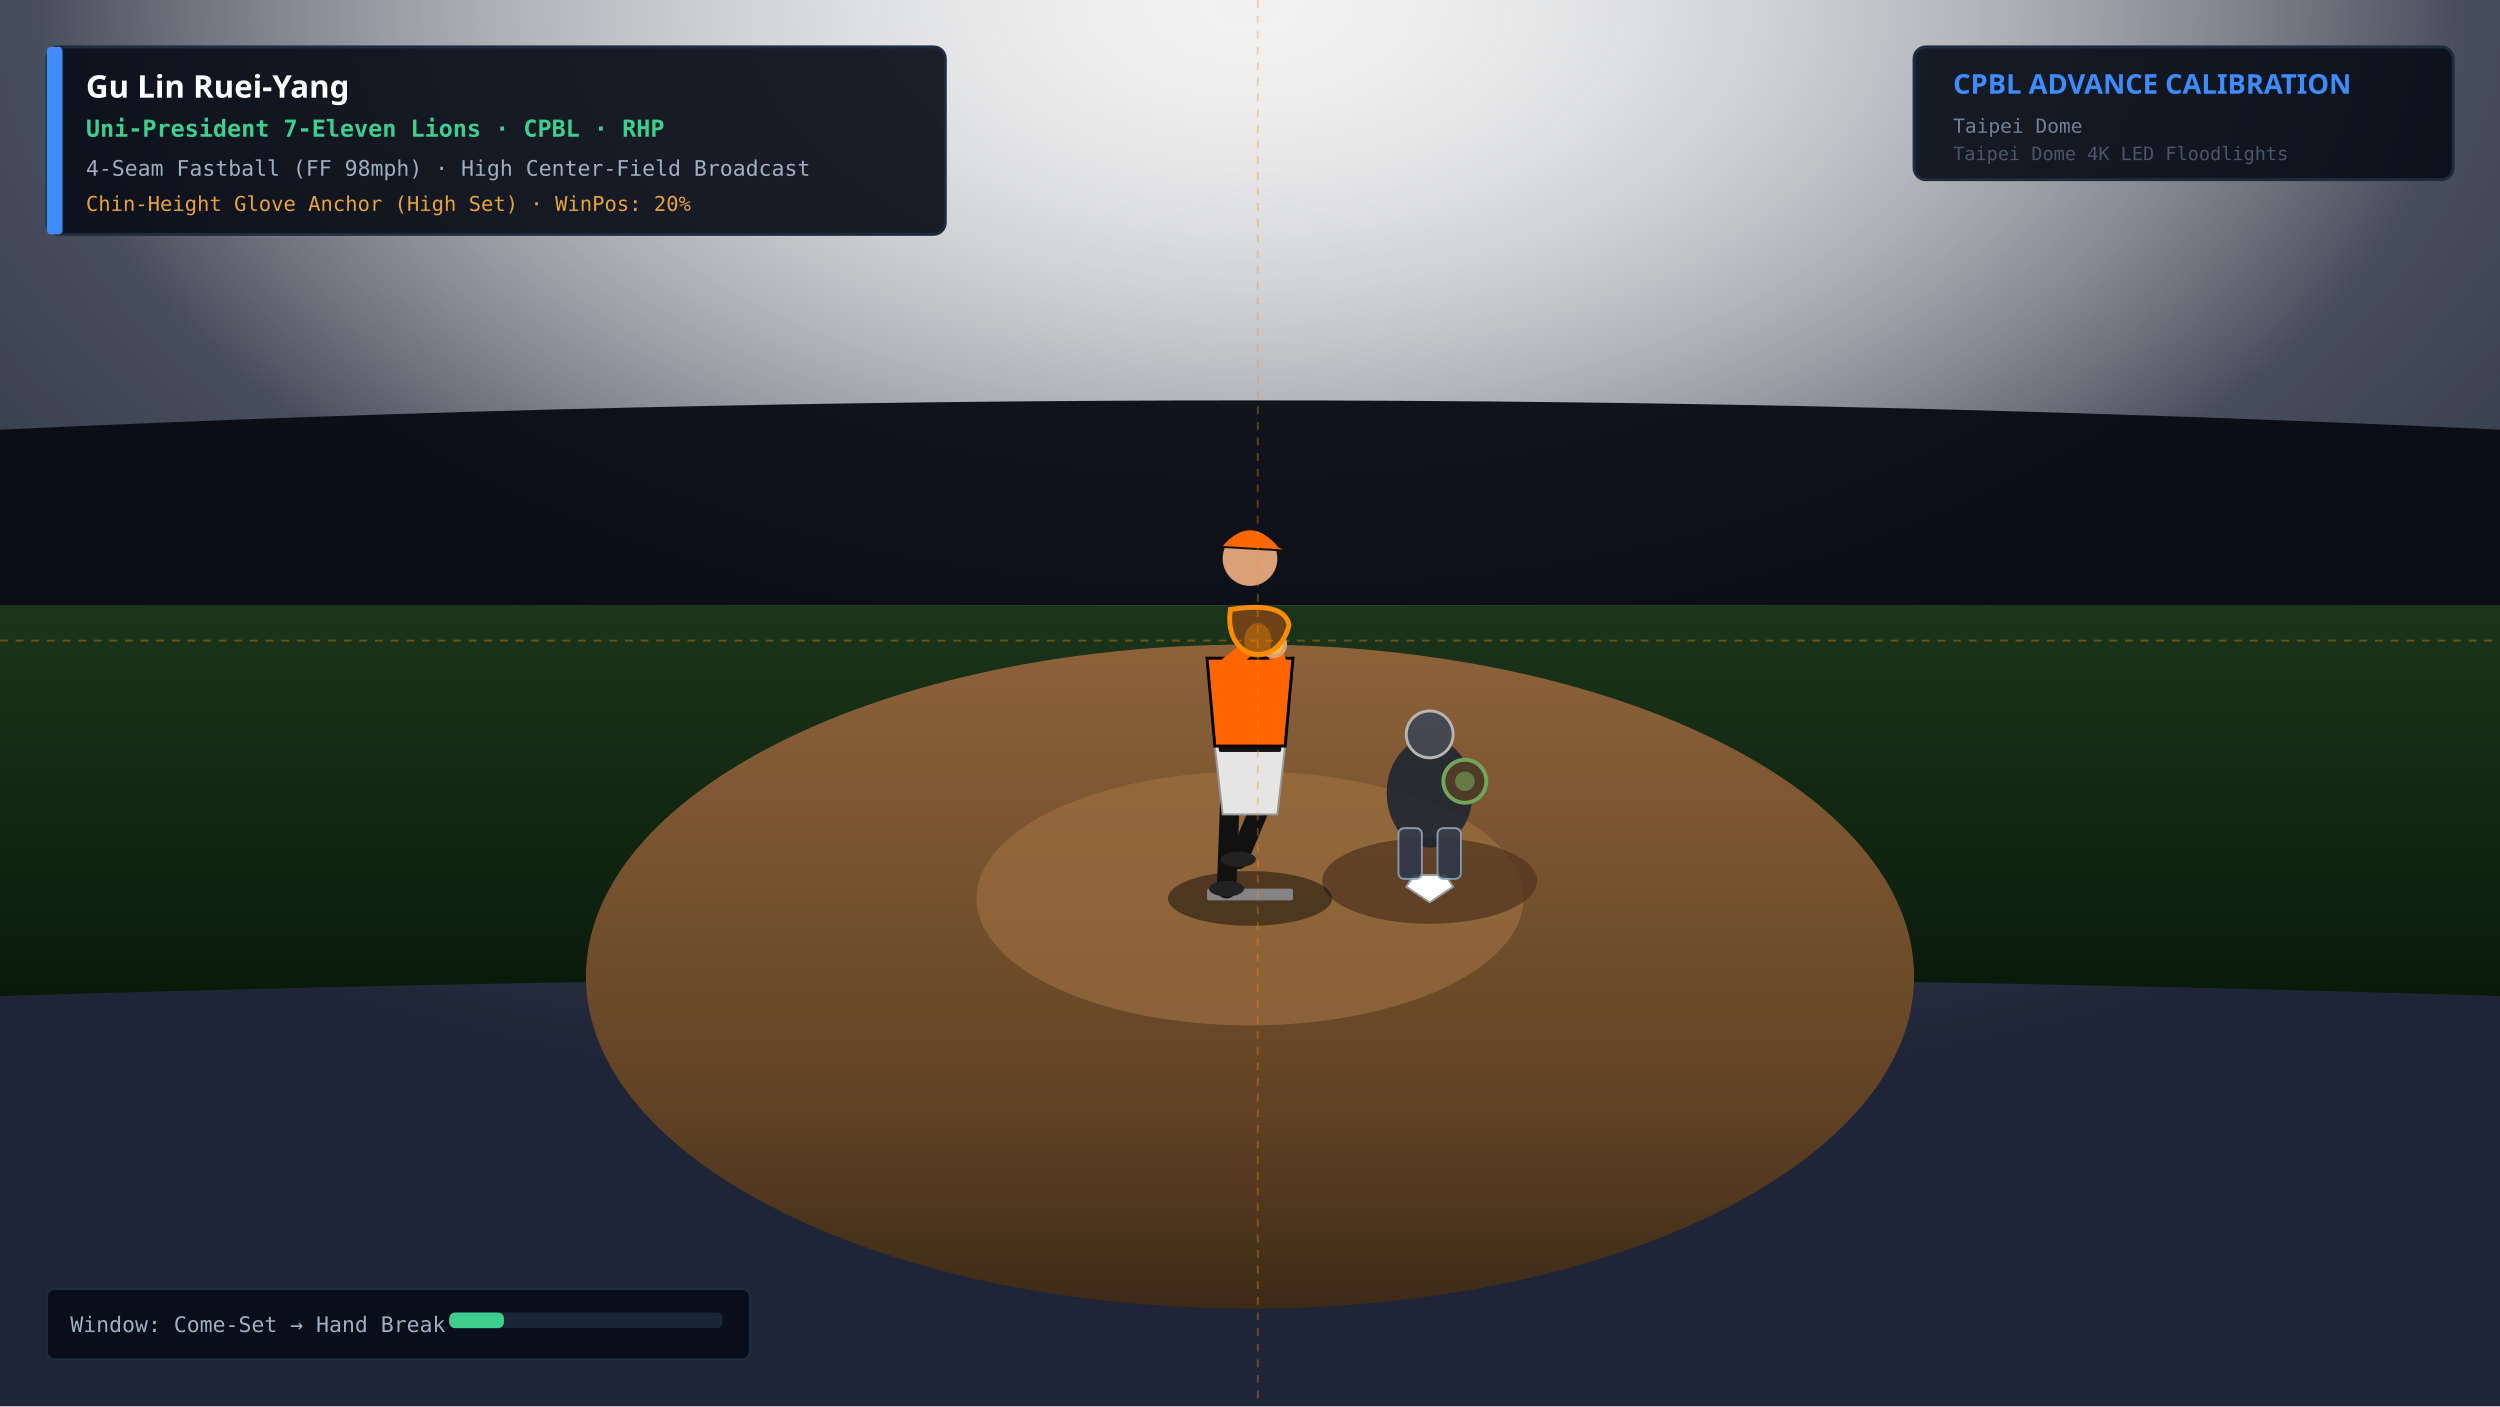
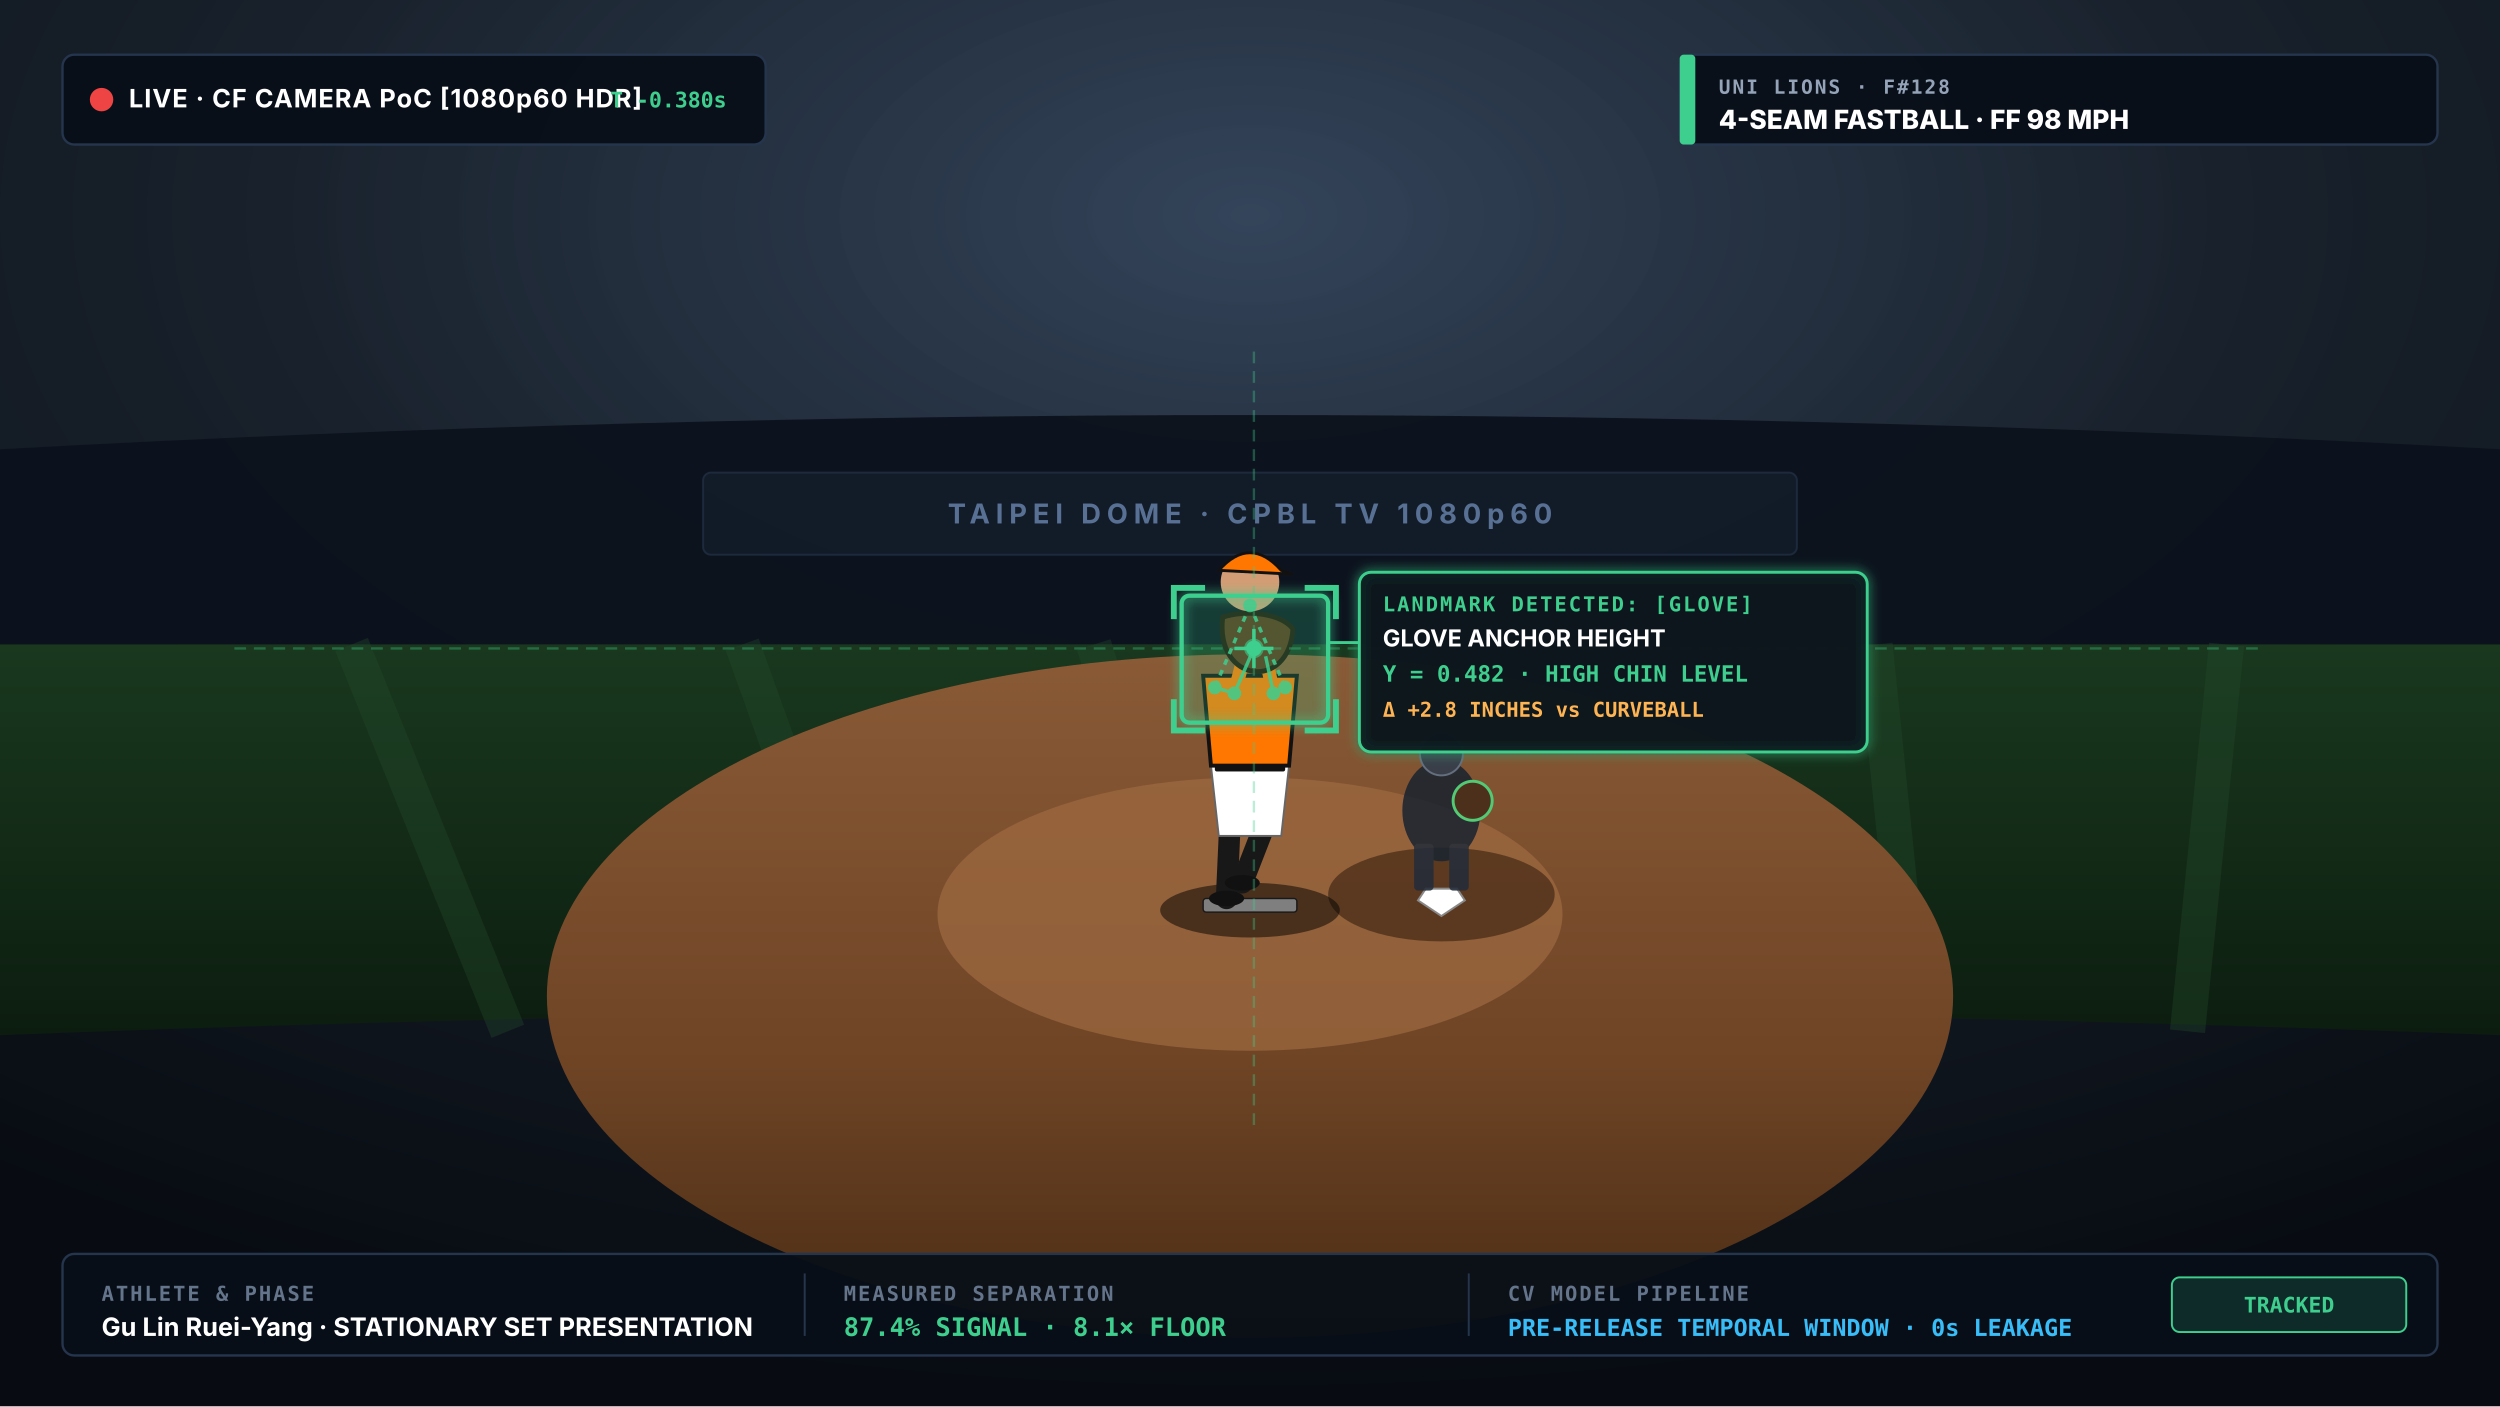
- <svg xmlns="http://www.w3.org/2000/svg" viewBox="0 0 1280 720" width="1280" height="720">
+ <svg xmlns="http://www.w3.org/2000/svg" viewBox="0 0 1280 720" width="1280" height="720" style="background:#0a0e14; font-family:'Manrope', -apple-system, BlinkMacSystemFont, sans-serif;">
  <defs>
-     <radialGradient id="stadiumLights" cx="50%" cy="0%" r="80%">
-       <stop offset="0%" stop-color="#ffffff" stop-opacity="0.08" />
-       <stop offset="60%" stop-color="#1d2536" stop-opacity="0.8" />
-       <stop offset="100%" stop-color="#1d2536" stop-opacity="1" />
+     <radialGradient id="stadiumGlow" cx="50%" cy="15%" r="85%">
+       <stop offset="0%" stop-color="#2a3b52" stop-opacity="0.95" />
+       <stop offset="45%" stop-color="#141d28" stop-opacity="0.98" />
+       <stop offset="100%" stop-color="#080c12" stop-opacity="1.0" />
    </radialGradient>
-     <linearGradient id="moundDirt" x1="0%" y1="0%" x2="0%" y2="100%">
-       <stop offset="0%" stop-color="#8c6239" />
-       <stop offset="70%" stop-color="#604224" />
-       <stop offset="100%" stop-color="#3d2a17" />
+     <linearGradient id="grassStripes" x1="0%" y1="0%" x2="0%" y2="100%">
+       <stop offset="0%" stop-color="#19381e" />
+       <stop offset="50%" stop-color="#132b17" />
+       <stop offset="100%" stop-color="#0c1d10" />
    </linearGradient>
-     <linearGradient id="grassGrad" x1="0%" y1="0%" x2="0%" y2="100%">
-       <stop offset="0%" stop-color="#1b351b" />
-       <stop offset="100%" stop-color="#0a1a0a" />
+     <linearGradient id="moundClay" x1="0%" y1="0%" x2="0%" y2="100%">
+       <stop offset="0%" stop-color="#8a5a36" />
+       <stop offset="60%" stop-color="#6e4425" />
+       <stop offset="100%" stop-color="#4a2c14" />
    </linearGradient>
+     <linearGradient id="reticleGrad" x1="0%" y1="0%" x2="100%" y2="100%">
+       <stop offset="0%" stop-color="#3ecf8e" stop-opacity="0.9" />
+       <stop offset="100%" stop-color="#3ecf8e" stop-opacity="0.3" />
+     </linearGradient>
+     <filter id="softGlow" x="-20%" y="-20%" width="140%" height="140%">
+       <feGaussianBlur stdDeviation="3" result="blur" />
+       <feMerge>
+         <feMergeNode in="blur" />
+         <feMergeNode in="SourceGraphic" />
+       </feMerge>
+     </filter>
  </defs>
-   <rect width="1280" height="720" fill="url(#stadiumLights)" />
-   <path d="M0,220 Q640,190 1280,220 L1280,310 L0,310 Z" fill="#080c14" opacity="0.95" />
-   <path d="M0,310 L1280,310 L1280,510 Q640,490 0,510 Z" fill="url(#grassGrad)" />
-   <ellipse cx="640" cy="500" rx="340" ry="170" fill="url(#moundDirt)" />
-   <ellipse cx="640" cy="460" rx="140" ry="65" fill="#a07242" opacity="0.6" />
-   <rect x="618" y="455" width="44" height="6" fill="#f0f0f0" rx="1" />
-   <ellipse cx="732" cy="451" rx="55" ry="22" fill="#50351d" opacity="0.75" />
-   <polygon points="724,448 740,448 744,454 732,462 720,454" fill="#ffffff" stroke="#999" stroke-width="1" />
-   <g id="catcher-silhouette" opacity="0.88">
-     <ellipse cx="732" cy="406" rx="22" ry="28" fill="#1c2430" />
-     <circle cx="732" cy="376" r="12" fill="#3a4556" stroke="#c0c0c0" stroke-width="1.5" />
-     <rect x="716" y="424" width="12" height="26" fill="#2d3748" rx="3" stroke="#88a0b8" stroke-width="1" />
-     <rect x="736" y="424" width="12" height="26" fill="#2d3748" rx="3" stroke="#88a0b8" stroke-width="1" />
-     <circle cx="750" cy="400" r="11" fill="#4a3728" stroke="#70af5f" stroke-width="2" />
-     <circle cx="750" cy="400" r="5" fill="#70af5f" opacity="0.6" />
+   <rect width="1280" height="720" fill="url(#stadiumGlow)" />
+   <path d="M0,230 Q640,195 1280,230 L1280,330 L0,330 Z" fill="#0c121c" opacity="0.95" />
+   <rect x="360" y="242" width="560" height="42" rx="4" fill="#141e2e" opacity="0.65" stroke="#25354d" stroke-width="1" />
+   <text x="640" y="268" fill="#587094" font-size="14" font-weight="700" letter-spacing="3" text-anchor="middle">TAIPEI DOME · CPBL TV 1080p60</text>
+   <path d="M0,330 L1280,330 L1280,530 Q640,505 0,530 Z" fill="url(#grassStripes)" />
+   <path d="M180,330 L260,528 M380,330 L450,525 M560,330 L620,522 M760,330 L800,522 M960,330 L980,525 M1140,330 L1120,528" stroke="#234a2a" stroke-width="18" opacity="0.35" />
+   <ellipse cx="640" cy="510" rx="360" ry="175" fill="url(#moundClay)" />
+   <ellipse cx="640" cy="468" rx="160" ry="70" fill="#9e6940" opacity="0.7" />
+   <rect x="616" y="460" width="48" height="7" fill="#ffffff" rx="1.5" stroke="#333" stroke-width="0.75" />
+   <ellipse cx="738" cy="458" rx="58" ry="24" fill="#4d3019" opacity="0.8" />
+   <polygon points="730,455 746,455 750,461 738,469 726,461" fill="#ffffff" stroke="#888" stroke-width="1" />
+   <g opacity="0.85">
+     <ellipse cx="738" cy="415" rx="20" ry="26" fill="#18222f" />
+     <circle cx="738" cy="386" r="11" fill="#2d3a4d" stroke="#60728c" stroke-width="1" />
+     <rect x="724" y="432" width="10" height="24" fill="#222c3a" rx="2" />
+     <rect x="742" y="432" width="10" height="24" fill="#222c3a" rx="2" />
+     <circle cx="754" cy="410" r="10" fill="#442a18" stroke="#4ade80" stroke-width="1.5" />
  </g>
-   <g id="pitcher-anatomy">
-     <ellipse cx="640" cy="460" rx="42" ry="14" fill="#000000" opacity="0.45" />
-     <line x1="630" y1="402" x2="628" y2="455" stroke="#111111" stroke-width="10" stroke-linecap="round" />
-     <line x1="650" y1="402" x2="634" y2="440" stroke="#111111" stroke-width="10" stroke-linecap="round" />
-     <ellipse cx="628" cy="455" rx="9" ry="4" fill="#222" />
-     <ellipse cx="634" cy="440" rx="9" ry="4" fill="#222" />
-     <polygon points="622,382 658,382 654,417 626,417" fill="#e5e5e5" stroke="#999" stroke-width="1" />
-     <rect x="624" y="380" width="32" height="5" fill="#111" rx="1" />
-     <path d="M618,337 L662,337 L658,382 L622,382 Z" fill="#ff6600" stroke="#000000" stroke-width="1.5" />
-     <circle cx="640" cy="286" r="14" fill="#d9a07a" />
-     <path d="M625,280 Q640,262 655,280 L660,282 Z" fill="#ff6600" stroke="#111" stroke-width="1" />
-     <line x1="656" y1="344" x2="652" y2="330" stroke="#ff6600" stroke-width="8" stroke-linecap="round" />
-     <circle cx="652" cy="330" r="6" fill="#f0c040" stroke="#d9a07a" stroke-width="2" />
-     <line x1="624" y1="344" x2="644" y2="328" stroke="#ff6600" stroke-width="8" stroke-linecap="round" />
-     <path d="M630,312 C626,338 654,344 660,320 C658,310 644,310 630,312 Z" fill="#6d4218" stroke="#ff8c00" stroke-width="2.5" />
-     <ellipse cx="644" cy="328" rx="7" ry="9" fill="#ff8c00" opacity="0.35" />
+   <g id="athlete-pose">
+     <ellipse cx="640" cy="466" rx="46" ry="14" fill="#000000" opacity="0.5" />
+     <line x1="630" y1="416" x2="628" y2="460" stroke="#181818" stroke-width="11" stroke-linecap="round" />
+     <line x1="650" y1="416" x2="636" y2="452" stroke="#181818" stroke-width="11" stroke-linecap="round" />
+     <ellipse cx="628" cy="460" rx="9" ry="4" fill="#111111" />
+     <ellipse cx="636" cy="452" rx="9" ry="4" fill="#111111" />
+     <polygon points="620,392 660,392 656,428 624,428" fill="#ffffff" stroke="#666666" stroke-width="1" />
+     <rect x="622" y="390" width="36" height="5" fill="#111111" rx="1" />
+     <path d="M616,346 L664,346 L660,392 L620,392 Z" fill="#ff7700" stroke="#111111" stroke-width="2" />
+     <circle cx="640" cy="298" r="15" fill="#d49c74" />
+     <path d="M624,292 Q640,274 656,292 L662,294 Z" fill="#ff7700" stroke="#111111" stroke-width="1.5" />
+     <line x1="658" y1="352" x2="652" y2="355" stroke="#ff7700" stroke-width="8" stroke-linecap="round" />
+     <line x1="652" y1="355" x2="648" y2="336" stroke="#ff7700" stroke-width="7" stroke-linecap="round" />
+     <circle cx="648" cy="336" r="6.5" fill="#d49c74" stroke="#885533" stroke-width="1.5" />
+     <line x1="622" y1="352" x2="632" y2="355" stroke="#ff7700" stroke-width="8" stroke-linecap="round" />
+     <line x1="632" y1="355" x2="638" y2="332" stroke="#ff7700" stroke-width="7" stroke-linecap="round" />
+     <path d="M626,316 C622,350 660,354 662,322 C656,314 638,312 626,316 Z" fill="#5c3317" stroke="#221105" stroke-width="2.5" />
+     <circle cx="642" cy="332" r="5" fill="#3ecf8e" opacity="0.6" />
  </g>
-   <g opacity="0.35">
-     <line x1="0" y1="328" x2="1280" y2="328" stroke="#ff8c00" stroke-dasharray="4,4" stroke-width="1" />
-     <line x1="644" y1="0" x2="644" y2="720" stroke="#ff8c00" stroke-dasharray="4,4" stroke-width="1" />
+   <line x1="120" y1="332" x2="1160" y2="332" stroke="#3ecf8e" stroke-opacity="0.35" stroke-dasharray="6,4" stroke-width="1.2" />
+   <line x1="642" y1="180" x2="642" y2="580" stroke="#3ecf8e" stroke-opacity="0.35" stroke-dasharray="6,4" stroke-width="1.2" />
+   <g opacity="0.85">
+     <line x1="640" y1="310" x2="622" y2="352" stroke="#3ecf8e" stroke-width="1.8" stroke-dasharray="3,3" />
+     <line x1="640" y1="310" x2="658" y2="352" stroke="#3ecf8e" stroke-width="1.8" stroke-dasharray="3,3" />
+     <line x1="622" y1="352" x2="632" y2="355" stroke="#3ecf8e" stroke-width="1.8" />
+     <line x1="658" y1="352" x2="652" y2="355" stroke="#3ecf8e" stroke-width="1.8" />
+     <line x1="632" y1="355" x2="642" y2="332" stroke="#3ecf8e" stroke-width="1.8" />
+     <line x1="652" y1="355" x2="648" y2="336" stroke="#3ecf8e" stroke-width="1.8" />
+     <circle cx="640" cy="310" r="3.5" fill="#3ecf8e" />
+     <circle cx="622" cy="352" r="3.5" fill="#3ecf8e" />
+     <circle cx="658" cy="352" r="3.5" fill="#3ecf8e" />
+     <circle cx="632" cy="355" r="3.5" fill="#3ecf8e" />
+     <circle cx="652" cy="355" r="3.5" fill="#3ecf8e" />
  </g>
-   <rect x="24" y="24" width="460" height="96" fill="#080e18" fill-opacity="0.92" rx="6" stroke="#1f2c3f" stroke-width="1.5" />
-   <rect x="24" y="24" width="8" height="96" fill="#3d8bfd" rx="2" />
-   <text x="44" y="50" fill="#ffffff" font-family="Manrope, sans-serif" font-size="16" font-weight="700">Gu Lin Ruei-Yang</text>
-   <text x="44" y="70" fill="#3ecf8e" font-family="IBM Plex Mono, monospace" font-size="12" font-weight="600">Uni-President 7-Eleven Lions · CPBL · RHP</text>
-   <text x="44" y="90" fill="#a0aec0" font-family="IBM Plex Mono, monospace" font-size="11">4-Seam Fastball (FF 98mph) · High Center-Field Broadcast</text>
-   <text x="44" y="108" fill="#e8a23a" font-family="IBM Plex Mono, monospace" font-size="10.5">Chin-Height Glove Anchor (High Set) · WinPos: 20%</text>
-   <rect x="980" y="24" width="276" height="68" fill="#080e18" fill-opacity="0.92" rx="6" stroke="#1f2c3f" stroke-width="1.5" />
-   <text x="1000" y="48" fill="#3d8bfd" font-family="Manrope, sans-serif" font-size="14" font-weight="800">CPBL ADVANCE CALIBRATION</text>
-   <text x="1000" y="68" fill="#718096" font-family="IBM Plex Mono, monospace" font-size="10">Taipei Dome</text>
-   <text x="1000" y="82" fill="#4a5568" font-family="IBM Plex Mono, monospace" font-size="9.5">Taipei Dome 4K LED Floodlights</text>
-   <rect x="24" y="660" width="360" height="36" fill="#080e18" fill-opacity="0.92" rx="4" stroke="#1f2c3f" stroke-width="1" />
-   <text x="36" y="682" fill="#a0aec0" font-family="IBM Plex Mono, monospace" font-size="11">Window: Come-Set → Hand Break</text>
-   <rect x="230" y="672" width="140" height="8" fill="#1a2636" rx="3" />
-   <rect x="230" y="672" width="28" height="8" fill="#3ecf8e" rx="3" />
+   <rect x="605" y="305" width="75" height="65" fill="#3ecf8e" fill-opacity="0.12" stroke="#3ecf8e" stroke-width="2.2" rx="4" filter="url(#softGlow)" />
+   <path d="M601,317 L601,301 L617,301" stroke="#3ecf8e" stroke-width="3" fill="none" />
+   <path d="M684,317 L684,301 L668,301" stroke="#3ecf8e" stroke-width="3" fill="none" />
+   <path d="M601,358 L601,374 L617,374" stroke="#3ecf8e" stroke-width="3" fill="none" />
+   <path d="M684,358 L684,374 L668,374" stroke="#3ecf8e" stroke-width="3" fill="none" />
+   <circle cx="642" cy="332" r="4" fill="#3ecf8e" />
+   <line x1="632" y1="332" x2="652" y2="332" stroke="#3ecf8e" stroke-width="1.8" />
+   <line x1="642" y1="322" x2="642" y2="342" stroke="#3ecf8e" stroke-width="1.8" />
+   <g transform="translate(696, 293)">
+     <rect width="260" height="92" rx="6" fill="#0b131e" fill-opacity="0.92" stroke="#3ecf8e" stroke-width="1.5" filter="url(#softGlow)" />
+     <text x="12" y="20" fill="#3ecf8e" font-size="10.5" font-weight="800" font-family="'IBM Plex Mono', monospace" letter-spacing="1">LANDMARK DETECTED: [GLOVE]</text>
+     <text x="12" y="38" fill="#ffffff" font-size="12" font-weight="700">GLOVE ANCHOR HEIGHT</text>
+     <text x="12" y="56" fill="#3ecf8e" font-size="11.5" font-weight="700" font-family="'IBM Plex Mono', monospace">Y = 0.482 · HIGH CHIN LEVEL</text>
+     <text x="12" y="74" fill="#ffb454" font-size="10.5" font-weight="600" font-family="'IBM Plex Mono', monospace">Δ +2.8 INCHES vs CURVEBALL</text>
+     <line x1="0" y1="36" x2="-16" y2="36" stroke="#3ecf8e" stroke-width="1.5" />
+   </g>
+   <g transform="translate(32, 28)">
+     <rect width="360" height="46" rx="6" fill="#080e18" fill-opacity="0.94" stroke="#25354d" stroke-width="1.2" />
+     <circle cx="20" cy="23" r="6" fill="#ef4444" />
+     <text x="34" y="27" fill="#ffffff" font-size="13" font-weight="700" letter-spacing="0.5">LIVE · CF CAMERA PoC [1080p60 HDR]</text>
+     <text x="340" y="27" fill="#3ecf8e" font-size="11" font-weight="700" font-family="'IBM Plex Mono', monospace" text-anchor="end">T -0.380s</text>
+   </g>
+   <g transform="translate(860, 28)">
+     <rect width="388" height="46" rx="6" fill="#080e18" fill-opacity="0.94" stroke="#25354d" stroke-width="1.2" />
+     <rect x="0" y="0" width="8" height="46" rx="2" fill="#3ecf8e" />
+     <text x="20" y="20" fill="#94a3b8" font-size="10" font-weight="800" letter-spacing="1" font-family="'IBM Plex Mono', monospace">UNI LIONS · F#128</text>
+     <text x="20" y="38" fill="#ffffff" font-size="13.5" font-weight="800">4-SEAM FASTBALL · FF 98 MPH</text>
+   </g>
+   <g transform="translate(32, 642)">
+     <rect width="1216" height="52" rx="6" fill="#080e18" fill-opacity="0.94" stroke="#25354d" stroke-width="1.2" />
+     <text x="20" y="24" fill="#64748b" font-size="10.5" font-weight="800" letter-spacing="1" font-family="'IBM Plex Mono', monospace">ATHLETE &amp; PHASE</text>
+     <text x="20" y="42" fill="#ffffff" font-size="13" font-weight="700">Gu Lin Ruei-Yang · STATIONARY SET PRESENTATION</text>
+     <line x1="380" y1="10" x2="380" y2="42" stroke="#25354d" stroke-width="1" />
+     <text x="400" y="24" fill="#64748b" font-size="10.5" font-weight="800" letter-spacing="1" font-family="'IBM Plex Mono', monospace">MEASURED SEPARATION</text>
+     <text x="400" y="42" fill="#3ecf8e" font-size="13" font-weight="700" font-family="'IBM Plex Mono', monospace">87.4% SIGNAL · 8.1× FLOOR</text>
+     <line x1="720" y1="10" x2="720" y2="42" stroke="#25354d" stroke-width="1" />
+     <text x="740" y="24" fill="#64748b" font-size="10.5" font-weight="800" letter-spacing="1" font-family="'IBM Plex Mono', monospace">CV MODEL PIPELINE</text>
+     <text x="740" y="42" fill="#38bdf8" font-size="12" font-weight="600" font-family="'IBM Plex Mono', monospace">PRE-RELEASE TEMPORAL WINDOW · 0s LEAKAGE</text>
+     <rect x="1080" y="12" width="120" height="28" rx="4" fill="#3ecf8e" fill-opacity="0.15" stroke="#3ecf8e" stroke-width="1" />
+     <text x="1140" y="30" fill="#3ecf8e" font-size="11" font-weight="800" font-family="'IBM Plex Mono', monospace" text-anchor="middle">TRACKED</text>
+   </g>
</svg>
